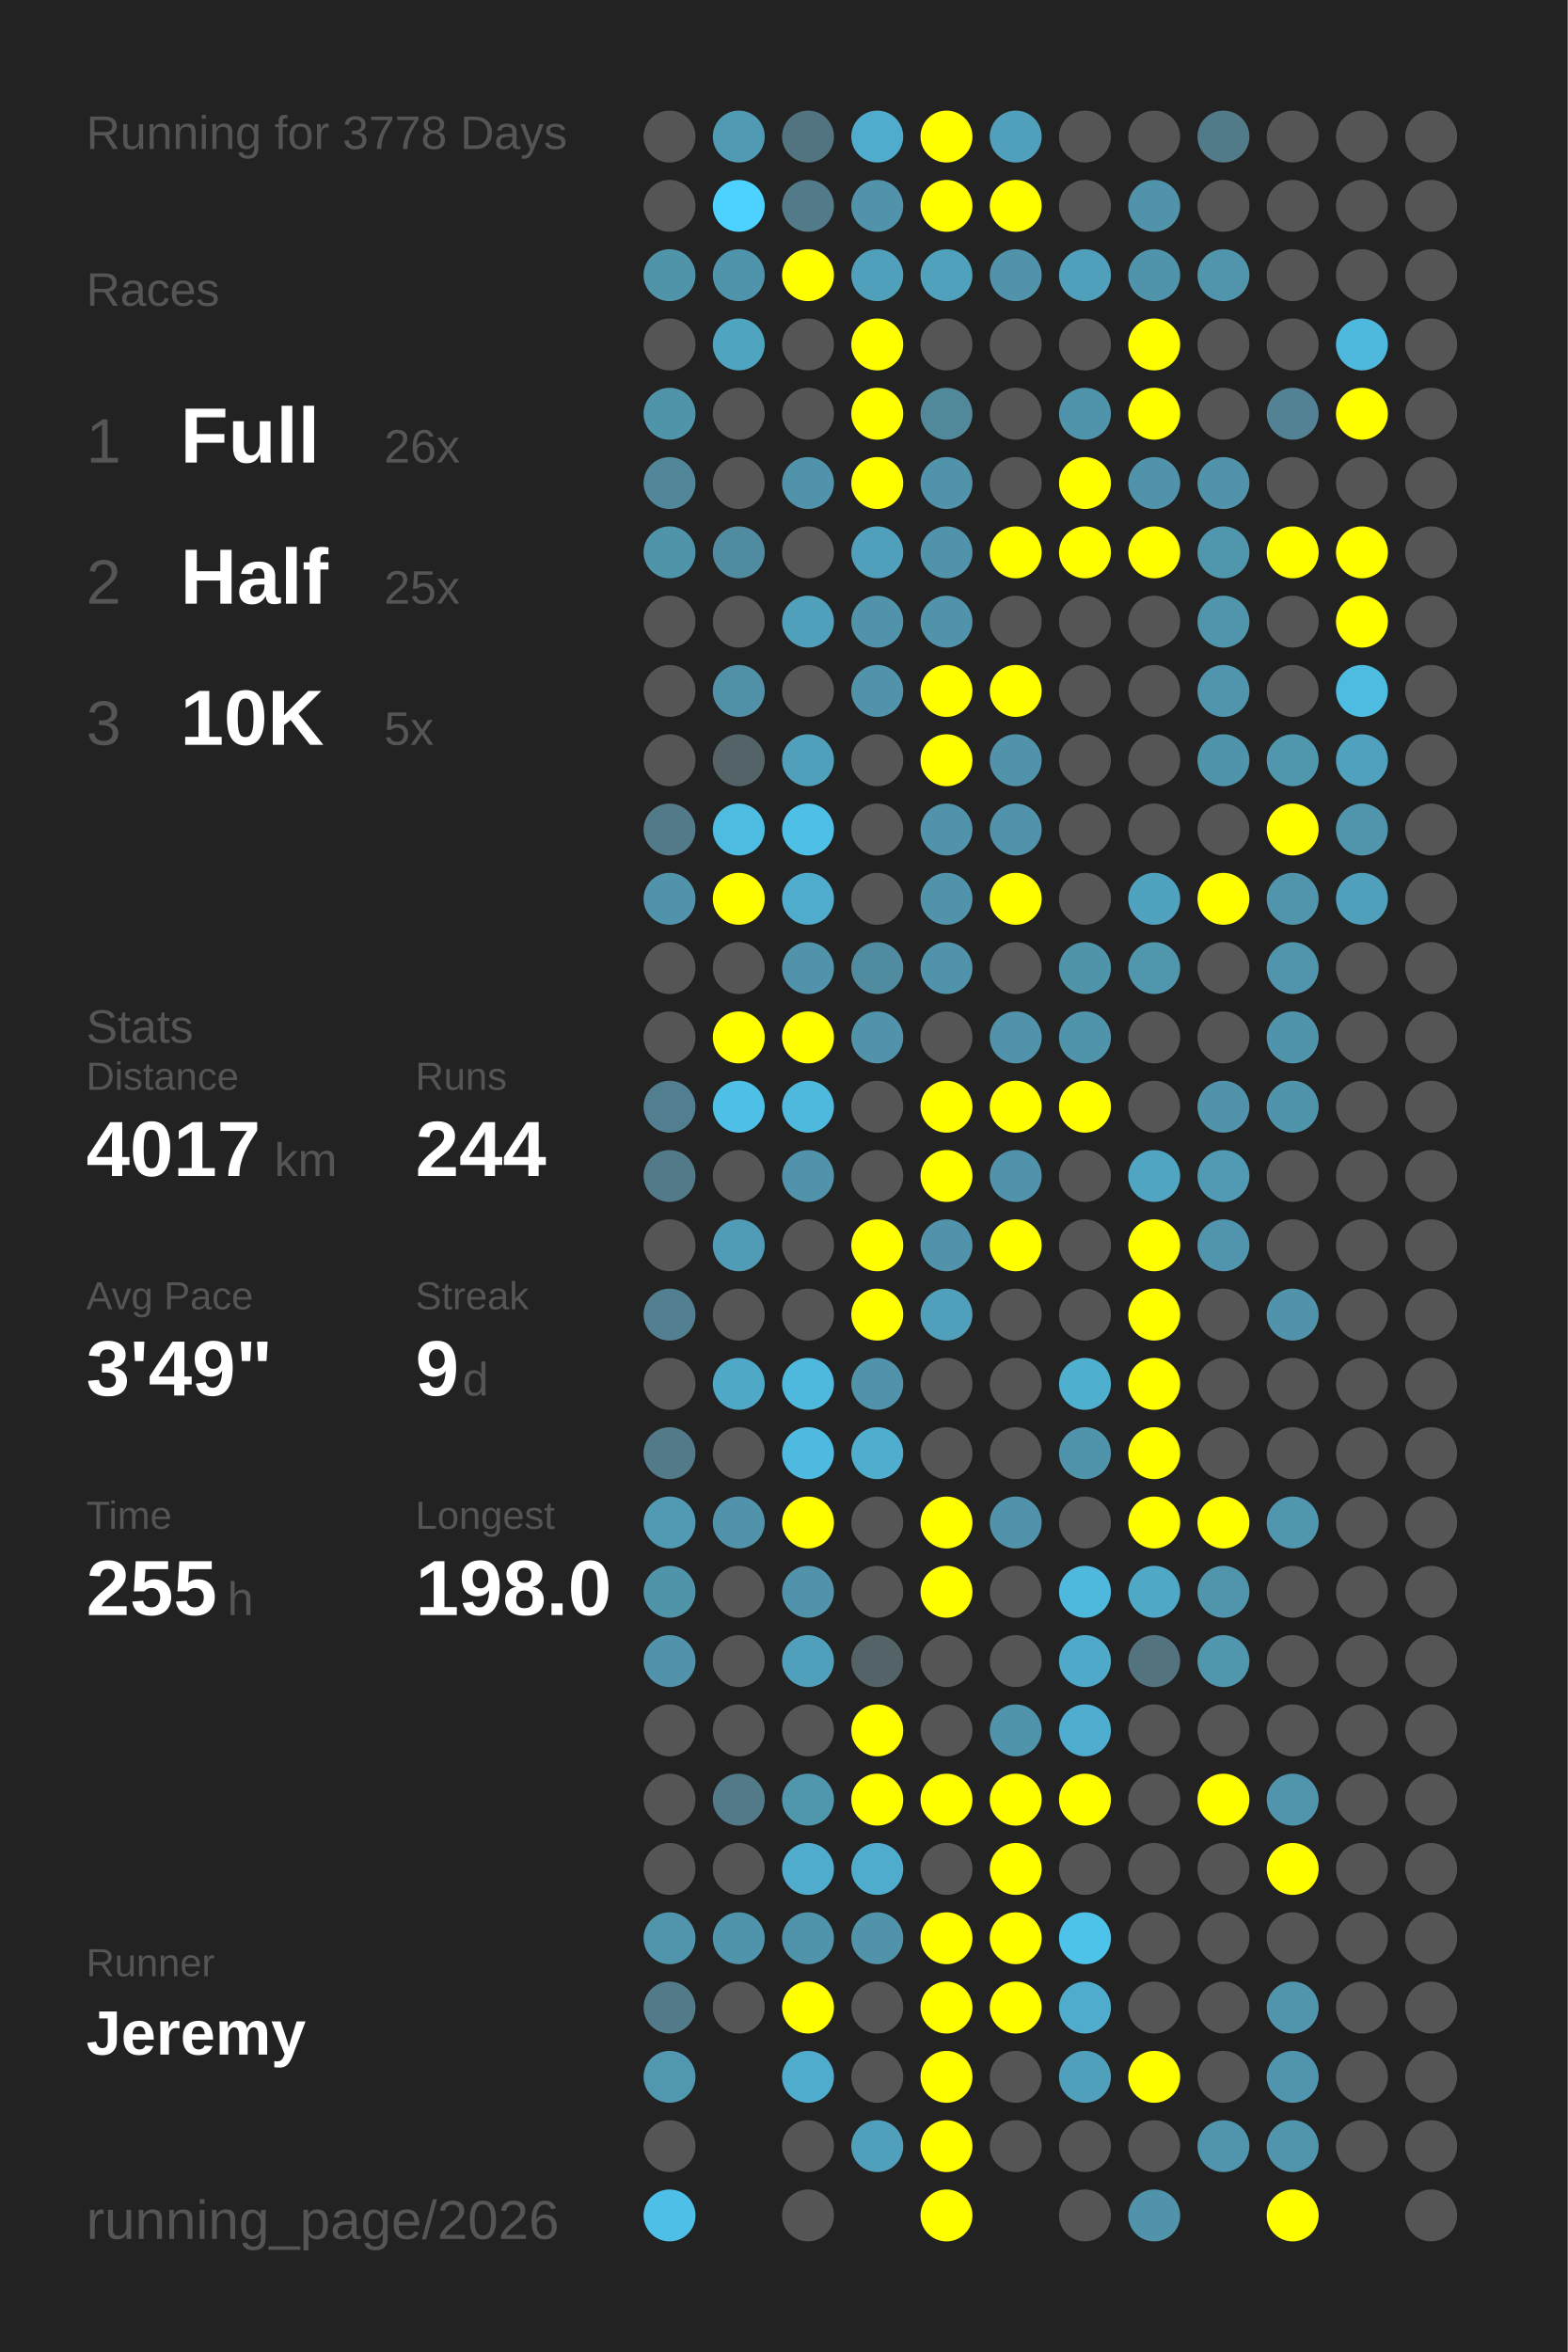
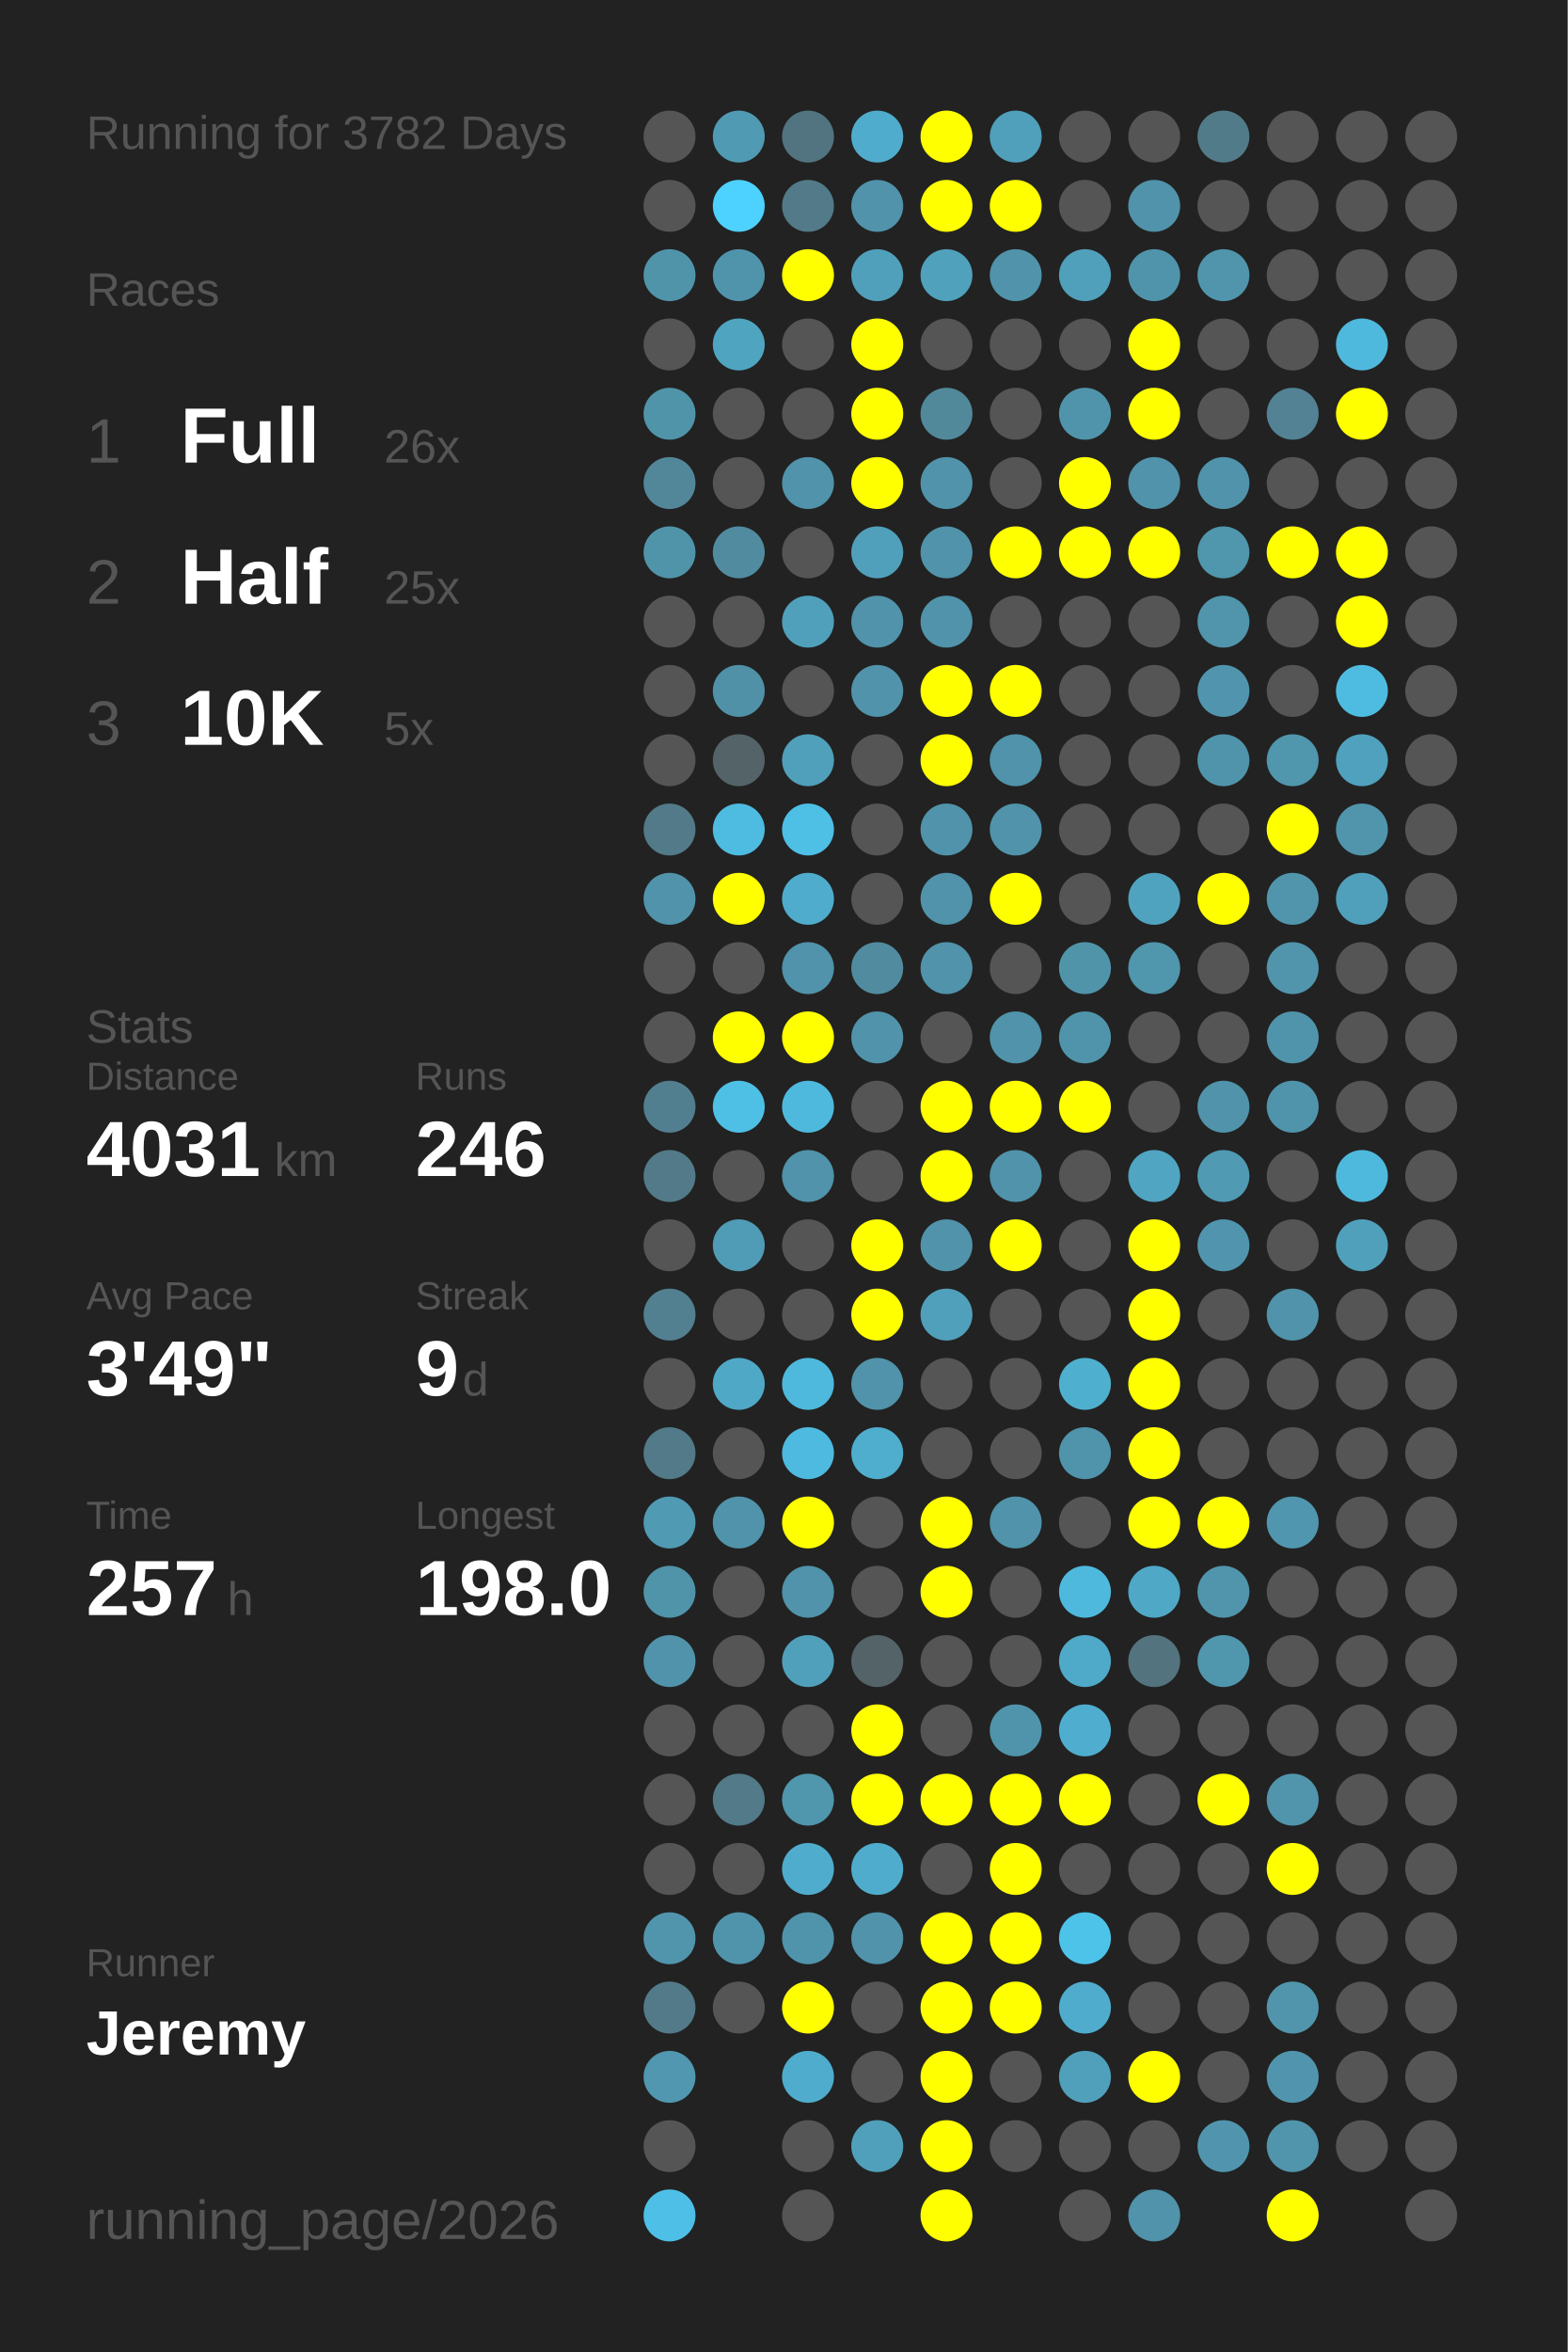
<svg xmlns="http://www.w3.org/2000/svg" baseProfile="full" height="300mm" version="1.1" viewBox="0,0,200,300" width="200mm">
  <defs />
  <rect fill="#222222" height="300" width="200" x="0" y="0" />
-   <text fill="#555555" style="font-size:6px; font-family:Arial;" x="11" y="19">Running for 3778 Days</text>
+   <text fill="#555555" style="font-size:6px; font-family:Arial;" x="11" y="19">Running for 3782 Days</text>
  <text fill="#555555" style="font-size:6px; font-family:Arial;" x="11" y="39">Races</text>
  <text fill="#555555" style="font-size:8px; font-family:Arial;" x="11" y="59">1</text>
  <text fill="#FFFFFF" style="font-size:10px; font-family:Arial; font-weight:bold;" x="23" y="59">Full</text>
  <text fill="#555555" style="font-size:6px; font-family:Arial;" x="49" y="59">26x</text>
  <text fill="#555555" style="font-size:8px; font-family:Arial;" x="11" y="77">2</text>
  <text fill="#FFFFFF" style="font-size:10px; font-family:Arial; font-weight:bold;" x="23" y="77">Half</text>
  <text fill="#555555" style="font-size:6px; font-family:Arial;" x="49" y="77">25x</text>
  <text fill="#555555" style="font-size:8px; font-family:Arial;" x="11" y="95">3</text>
  <text fill="#FFFFFF" style="font-size:10px; font-family:Arial; font-weight:bold;" x="23" y="95">10K</text>
  <text fill="#555555" style="font-size:6px; font-family:Arial;" x="49" y="95">5x</text>
  <text fill="#555555" style="font-size:6px; font-family:Arial;" x="11" y="133">Stats</text>
  <text fill="#555555" style="font-size:5px; font-family:Arial;" x="11" y="139">Distance</text>
-   <text fill="#FFFFFF" style="font-size:10px; font-family:Arial; font-weight:bold;" x="11" y="150">4017</text>
+   <text fill="#FFFFFF" style="font-size:10px; font-family:Arial; font-weight:bold;" x="11" y="150">4031</text>
  <text fill="#555555" style="font-size:6px; font-family:Arial;" x="35" y="150">km</text>
  <text fill="#555555" style="font-size:5px; font-family:Arial;" x="53" y="139">Runs</text>
-   <text fill="#FFFFFF" style="font-size:10px; font-family:Arial; font-weight:bold;" x="53" y="150">244</text>
+   <text fill="#FFFFFF" style="font-size:10px; font-family:Arial; font-weight:bold;" x="53" y="150">246</text>
  <text fill="#555555" style="font-size:5px; font-family:Arial;" x="11" y="167">Avg Pace</text>
  <text fill="#FFFFFF" style="font-size:10px; font-family:Arial; font-weight:bold;" x="11" y="178">3'49"</text>
  <text fill="#555555" style="font-size:5px; font-family:Arial;" x="53" y="167">Streak</text>
  <text fill="#FFFFFF" style="font-size:10px; font-family:Arial; font-weight:bold;" x="53" y="178">9</text>
  <text fill="#555555" style="font-size:6px; font-family:Arial;" x="59" y="178">d</text>
  <text fill="#555555" style="font-size:5px; font-family:Arial;" x="11" y="195">Time</text>
-   <text fill="#FFFFFF" style="font-size:10px; font-family:Arial; font-weight:bold;" x="11" y="206">255</text>
+   <text fill="#FFFFFF" style="font-size:10px; font-family:Arial; font-weight:bold;" x="11" y="206">257</text>
  <text fill="#555555" style="font-size:6px; font-family:Arial;" x="29" y="206">h</text>
  <text fill="#555555" style="font-size:5px; font-family:Arial;" x="53" y="195">Longest</text>
  <text fill="#FFFFFF" style="font-size:10px; font-family:Arial; font-weight:bold;" x="53" y="206">198.0</text>
  <text fill="#555555" style="font-size:5px; font-family:Arial;" x="11" y="252.065">Runner</text>
  <text fill="#FFFFFF" style="font-size:8px; font-family:Arial; font-weight:bold;" x="11" y="262.065">Jeremy</text>
  <text fill="#555555" style="font-size:7px; font-family:Arial;" x="11" y="285.581">running_page/2026</text>
  <circle cx="85.417" cy="17.419" fill="#555555" r="3.312" />
  <circle cx="85.417" cy="26.258" fill="#555555" r="3.312" />
  <circle cx="85.417" cy="35.097" fill="#5094aa" r="3.312" />
  <circle cx="85.417" cy="43.935" fill="#555555" r="3.312" />
  <circle cx="85.417" cy="52.774" fill="#5094aa" r="3.312" />
  <circle cx="85.417" cy="61.613" fill="#518799" r="3.312" />
  <circle cx="85.417" cy="70.452" fill="#5094aa" r="3.312" />
  <circle cx="85.417" cy="79.29" fill="#555555" r="3.312" />
  <circle cx="85.417" cy="88.129" fill="#555555" r="3.312" />
  <circle cx="85.417" cy="96.968" fill="#555555" r="3.312" />
  <circle cx="85.417" cy="105.806" fill="#527a88" r="3.312" />
  <circle cx="85.417" cy="114.645" fill="#5093aa" r="3.312" />
  <circle cx="85.417" cy="123.484" fill="#555555" r="3.312" />
  <circle cx="85.417" cy="132.323" fill="#555555" r="3.312" />
  <circle cx="85.417" cy="141.161" fill="#527f8f" r="3.312" />
  <circle cx="85.417" cy="150" fill="#527a88" r="3.312" />
  <circle cx="85.417" cy="158.839" fill="#555555" r="3.312" />
  <circle cx="85.417" cy="167.677" fill="#528090" r="3.312" />
  <circle cx="85.417" cy="176.516" fill="#555555" r="3.312" />
  <circle cx="85.417" cy="185.355" fill="#527a88" r="3.312" />
  <circle cx="85.417" cy="194.194" fill="#509ab3" r="3.312" />
  <circle cx="85.417" cy="203.032" fill="#5094aa" r="3.312" />
  <circle cx="85.417" cy="211.871" fill="#5093aa" r="3.312" />
  <circle cx="85.417" cy="220.71" fill="#555555" r="3.312" />
  <circle cx="85.417" cy="229.548" fill="#555555" r="3.312" />
  <circle cx="85.417" cy="238.387" fill="#555555" r="3.312" />
  <circle cx="85.417" cy="247.226" fill="#5095ac" r="3.312" />
  <circle cx="85.417" cy="256.065" fill="#527a88" r="3.312" />
  <circle cx="85.417" cy="264.903" fill="#5097af" r="3.312" />
  <circle cx="85.417" cy="273.742" fill="#555555" r="3.312" />
  <circle cx="85.417" cy="282.581" fill="#4ec0e7" r="3.312" />
  <circle cx="94.25" cy="17.419" fill="#509ab3" r="3.312" />
  <circle cx="94.25" cy="26.258" fill="#4dd1fe" r="3.312" />
  <circle cx="94.25" cy="35.097" fill="#5094ab" r="3.312" />
  <circle cx="94.25" cy="43.935" fill="#4fa4c0" r="3.312" />
  <circle cx="94.25" cy="52.774" fill="#555555" r="3.312" />
  <circle cx="94.25" cy="61.613" fill="#555555" r="3.312" />
  <circle cx="94.25" cy="70.452" fill="#518b9f" r="3.312" />
  <circle cx="94.25" cy="79.29" fill="#555555" r="3.312" />
  <circle cx="94.25" cy="88.129" fill="#5191a7" r="3.312" />
  <circle cx="94.25" cy="96.968" fill="#546368" r="3.312" />
  <circle cx="94.25" cy="105.806" fill="#4ebbe0" r="3.312" />
  <circle cx="94.25" cy="114.645" fill="#FFFF00" r="3.312" />
  <circle cx="94.25" cy="123.484" fill="#555555" r="3.312" />
  <circle cx="94.25" cy="132.323" fill="#FFFF00" r="3.312" />
  <circle cx="94.25" cy="141.161" fill="#4ebfe5" r="3.312" />
  <circle cx="94.25" cy="150" fill="#555555" r="3.312" />
  <circle cx="94.25" cy="158.839" fill="#509bb5" r="3.312" />
  <circle cx="94.25" cy="167.677" fill="#555555" r="3.312" />
  <circle cx="94.25" cy="176.516" fill="#4fa8c6" r="3.312" />
  <circle cx="94.25" cy="185.355" fill="#555555" r="3.312" />
  <circle cx="94.25" cy="194.194" fill="#5093aa" r="3.312" />
  <circle cx="94.25" cy="203.032" fill="#555555" r="3.312" />
  <circle cx="94.25" cy="211.871" fill="#555555" r="3.312" />
  <circle cx="94.25" cy="220.71" fill="#555555" r="3.312" />
  <circle cx="94.25" cy="229.548" fill="#527a88" r="3.312" />
  <circle cx="94.25" cy="238.387" fill="#555555" r="3.312" />
  <circle cx="94.25" cy="247.226" fill="#5094ab" r="3.312" />
  <circle cx="94.25" cy="256.065" fill="#555555" r="3.312" />
  <circle cx="103.083" cy="17.419" fill="#527480" r="3.312" />
  <circle cx="103.083" cy="26.258" fill="#527a88" r="3.312" />
  <circle cx="103.083" cy="35.097" fill="#FFFF00" r="3.312" />
  <circle cx="103.083" cy="43.935" fill="#555555" r="3.312" />
  <circle cx="103.083" cy="52.774" fill="#555555" r="3.312" />
  <circle cx="103.083" cy="61.613" fill="#5093aa" r="3.312" />
  <circle cx="103.083" cy="70.452" fill="#555555" r="3.312" />
  <circle cx="103.083" cy="79.29" fill="#50a0bb" r="3.312" />
  <circle cx="103.083" cy="88.129" fill="#555555" r="3.312" />
  <circle cx="103.083" cy="96.968" fill="#50a0bb" r="3.312" />
  <circle cx="103.083" cy="105.806" fill="#4ebfe5" r="3.312" />
  <circle cx="103.083" cy="114.645" fill="#4faccc" r="3.312" />
  <circle cx="103.083" cy="123.484" fill="#5093aa" r="3.312" />
  <circle cx="103.083" cy="132.323" fill="#FFFF00" r="3.312" />
  <circle cx="103.083" cy="141.161" fill="#4eb9dd" r="3.312" />
  <circle cx="103.083" cy="150" fill="#5093aa" r="3.312" />
  <circle cx="103.083" cy="158.839" fill="#555555" r="3.312" />
  <circle cx="103.083" cy="167.677" fill="#555555" r="3.312" />
  <circle cx="103.083" cy="176.516" fill="#4eb9dd" r="3.312" />
  <circle cx="103.083" cy="185.355" fill="#4ebadf" r="3.312" />
  <circle cx="103.083" cy="194.194" fill="#FFFF00" r="3.312" />
  <circle cx="103.083" cy="203.032" fill="#5093aa" r="3.312" />
  <circle cx="103.083" cy="211.871" fill="#50a0bb" r="3.312" />
  <circle cx="103.083" cy="220.71" fill="#555555" r="3.312" />
  <circle cx="103.083" cy="229.548" fill="#5096ad" r="3.312" />
  <circle cx="103.083" cy="238.387" fill="#4faccc" r="3.312" />
  <circle cx="103.083" cy="247.226" fill="#5094ab" r="3.312" />
  <circle cx="103.083" cy="256.065" fill="#FFFF00" r="3.312" />
  <circle cx="103.083" cy="264.903" fill="#4faccc" r="3.312" />
  <circle cx="103.083" cy="273.742" fill="#555555" r="3.312" />
  <circle cx="103.083" cy="282.581" fill="#555555" r="3.312" />
  <circle cx="111.917" cy="17.419" fill="#4faccc" r="3.312" />
  <circle cx="111.917" cy="26.258" fill="#5093aa" r="3.312" />
  <circle cx="111.917" cy="35.097" fill="#50a0bb" r="3.312" />
  <circle cx="111.917" cy="43.935" fill="#FFFF00" r="3.312" />
  <circle cx="111.917" cy="52.774" fill="#FFFF00" r="3.312" />
  <circle cx="111.917" cy="61.613" fill="#FFFF00" r="3.312" />
  <circle cx="111.917" cy="70.452" fill="#50a0bb" r="3.312" />
  <circle cx="111.917" cy="79.29" fill="#5093aa" r="3.312" />
  <circle cx="111.917" cy="88.129" fill="#5093aa" r="3.312" />
  <circle cx="111.917" cy="96.968" fill="#555555" r="3.312" />
  <circle cx="111.917" cy="105.806" fill="#555555" r="3.312" />
  <circle cx="111.917" cy="114.645" fill="#555555" r="3.312" />
  <circle cx="111.917" cy="123.484" fill="#518b9f" r="3.312" />
  <circle cx="111.917" cy="132.323" fill="#5093aa" r="3.312" />
  <circle cx="111.917" cy="141.161" fill="#555555" r="3.312" />
  <circle cx="111.917" cy="150" fill="#555555" r="3.312" />
  <circle cx="111.917" cy="158.839" fill="#FFFF00" r="3.312" />
  <circle cx="111.917" cy="167.677" fill="#FFFF00" r="3.312" />
  <circle cx="111.917" cy="176.516" fill="#5093aa" r="3.312" />
  <circle cx="111.917" cy="185.355" fill="#4fadcd" r="3.312" />
  <circle cx="111.917" cy="194.194" fill="#555555" r="3.312" />
  <circle cx="111.917" cy="203.032" fill="#555555" r="3.312" />
  <circle cx="111.917" cy="211.871" fill="#546368" r="3.312" />
  <circle cx="111.917" cy="220.71" fill="#FFFF00" r="3.312" />
  <circle cx="111.917" cy="229.548" fill="#FFFF00" r="3.312" />
  <circle cx="111.917" cy="238.387" fill="#4faccc" r="3.312" />
  <circle cx="111.917" cy="247.226" fill="#5093aa" r="3.312" />
  <circle cx="111.917" cy="256.065" fill="#555555" r="3.312" />
  <circle cx="111.917" cy="264.903" fill="#555555" r="3.312" />
  <circle cx="111.917" cy="273.742" fill="#50a0bb" r="3.312" />
  <circle cx="120.75" cy="17.419" fill="#FFFF00" r="3.312" />
  <circle cx="120.75" cy="26.258" fill="#FFFF00" r="3.312" />
  <circle cx="120.75" cy="35.097" fill="#50a1bc" r="3.312" />
  <circle cx="120.75" cy="43.935" fill="#555555" r="3.312" />
  <circle cx="120.75" cy="52.774" fill="#51899b" r="3.312" />
  <circle cx="120.75" cy="61.613" fill="#5093aa" r="3.312" />
  <circle cx="120.75" cy="70.452" fill="#5093aa" r="3.312" />
  <circle cx="120.75" cy="79.29" fill="#5093aa" r="3.312" />
  <circle cx="120.75" cy="88.129" fill="#FFFF00" r="3.312" />
  <circle cx="120.75" cy="96.968" fill="#FFFF00" r="3.312" />
  <circle cx="120.75" cy="105.806" fill="#5093aa" r="3.312" />
  <circle cx="120.75" cy="114.645" fill="#5093aa" r="3.312" />
  <circle cx="120.75" cy="123.484" fill="#5093aa" r="3.312" />
  <circle cx="120.75" cy="132.323" fill="#555555" r="3.312" />
  <circle cx="120.75" cy="141.161" fill="#FFFF00" r="3.312" />
  <circle cx="120.75" cy="150" fill="#FFFF00" r="3.312" />
  <circle cx="120.75" cy="158.839" fill="#5093aa" r="3.312" />
  <circle cx="120.75" cy="167.677" fill="#50a0bb" r="3.312" />
  <circle cx="120.75" cy="176.516" fill="#555555" r="3.312" />
  <circle cx="120.75" cy="185.355" fill="#555555" r="3.312" />
  <circle cx="120.75" cy="194.194" fill="#FFFF00" r="3.312" />
  <circle cx="120.75" cy="203.032" fill="#FFFF00" r="3.312" />
  <circle cx="120.75" cy="211.871" fill="#555555" r="3.312" />
  <circle cx="120.75" cy="220.71" fill="#555555" r="3.312" />
  <circle cx="120.75" cy="229.548" fill="#FFFF00" r="3.312" />
  <circle cx="120.75" cy="238.387" fill="#555555" r="3.312" />
  <circle cx="120.75" cy="247.226" fill="#FFFF00" r="3.312" />
  <circle cx="120.75" cy="256.065" fill="#FFFF00" r="3.312" />
  <circle cx="120.75" cy="264.903" fill="#FFFF00" r="3.312" />
  <circle cx="120.75" cy="273.742" fill="#FFFF00" r="3.312" />
  <circle cx="120.75" cy="282.581" fill="#FFFF00" r="3.312" />
  <circle cx="129.583" cy="17.419" fill="#50a0bb" r="3.312" />
  <circle cx="129.583" cy="26.258" fill="#FFFF00" r="3.312" />
  <circle cx="129.583" cy="35.097" fill="#5093aa" r="3.312" />
  <circle cx="129.583" cy="43.935" fill="#555555" r="3.312" />
  <circle cx="129.583" cy="52.774" fill="#555555" r="3.312" />
  <circle cx="129.583" cy="61.613" fill="#555555" r="3.312" />
  <circle cx="129.583" cy="70.452" fill="#FFFF00" r="3.312" />
  <circle cx="129.583" cy="79.29" fill="#555555" r="3.312" />
  <circle cx="129.583" cy="88.129" fill="#FFFF00" r="3.312" />
  <circle cx="129.583" cy="96.968" fill="#5093aa" r="3.312" />
  <circle cx="129.583" cy="105.806" fill="#5093aa" r="3.312" />
  <circle cx="129.583" cy="114.645" fill="#FFFF00" r="3.312" />
  <circle cx="129.583" cy="123.484" fill="#555555" r="3.312" />
  <circle cx="129.583" cy="132.323" fill="#5093aa" r="3.312" />
  <circle cx="129.583" cy="141.161" fill="#FFFF00" r="3.312" />
  <circle cx="129.583" cy="150" fill="#5093aa" r="3.312" />
  <circle cx="129.583" cy="158.839" fill="#FFFF00" r="3.312" />
  <circle cx="129.583" cy="167.677" fill="#555555" r="3.312" />
  <circle cx="129.583" cy="176.516" fill="#555555" r="3.312" />
  <circle cx="129.583" cy="185.355" fill="#555555" r="3.312" />
  <circle cx="129.583" cy="194.194" fill="#5093aa" r="3.312" />
  <circle cx="129.583" cy="203.032" fill="#555555" r="3.312" />
  <circle cx="129.583" cy="211.871" fill="#555555" r="3.312" />
  <circle cx="129.583" cy="220.71" fill="#5094ab" r="3.312" />
  <circle cx="129.583" cy="229.548" fill="#FFFF00" r="3.312" />
  <circle cx="129.583" cy="238.387" fill="#FFFF00" r="3.312" />
  <circle cx="129.583" cy="247.226" fill="#FFFF00" r="3.312" />
  <circle cx="129.583" cy="256.065" fill="#FFFF00" r="3.312" />
  <circle cx="129.583" cy="264.903" fill="#555555" r="3.312" />
  <circle cx="129.583" cy="273.742" fill="#555555" r="3.312" />
  <circle cx="138.417" cy="17.419" fill="#555555" r="3.312" />
  <circle cx="138.417" cy="26.258" fill="#555555" r="3.312" />
  <circle cx="138.417" cy="35.097" fill="#50a0bb" r="3.312" />
  <circle cx="138.417" cy="43.935" fill="#555555" r="3.312" />
  <circle cx="138.417" cy="52.774" fill="#5094ab" r="3.312" />
  <circle cx="138.417" cy="61.613" fill="#FFFF00" r="3.312" />
  <circle cx="138.417" cy="70.452" fill="#FFFF00" r="3.312" />
  <circle cx="138.417" cy="79.29" fill="#555555" r="3.312" />
  <circle cx="138.417" cy="88.129" fill="#555555" r="3.312" />
  <circle cx="138.417" cy="96.968" fill="#555555" r="3.312" />
  <circle cx="138.417" cy="105.806" fill="#555555" r="3.312" />
  <circle cx="138.417" cy="114.645" fill="#555555" r="3.312" />
  <circle cx="138.417" cy="123.484" fill="#5094aa" r="3.312" />
  <circle cx="138.417" cy="132.323" fill="#5094ab" r="3.312" />
  <circle cx="138.417" cy="141.161" fill="#FFFF00" r="3.312" />
  <circle cx="138.417" cy="150" fill="#555555" r="3.312" />
  <circle cx="138.417" cy="158.839" fill="#555555" r="3.312" />
  <circle cx="138.417" cy="167.677" fill="#555555" r="3.312" />
  <circle cx="138.417" cy="176.516" fill="#4fafcf" r="3.312" />
  <circle cx="138.417" cy="185.355" fill="#5094ab" r="3.312" />
  <circle cx="138.417" cy="194.194" fill="#555555" r="3.312" />
  <circle cx="138.417" cy="203.032" fill="#4eb9dd" r="3.312" />
  <circle cx="138.417" cy="211.871" fill="#4faac9" r="3.312" />
  <circle cx="138.417" cy="220.71" fill="#4faecf" r="3.312" />
  <circle cx="138.417" cy="229.548" fill="#FFFF00" r="3.312" />
  <circle cx="138.417" cy="238.387" fill="#555555" r="3.312" />
  <circle cx="138.417" cy="247.226" fill="#4dc3ea" r="3.312" />
  <circle cx="138.417" cy="256.065" fill="#4faccc" r="3.312" />
  <circle cx="138.417" cy="264.903" fill="#50a0bb" r="3.312" />
  <circle cx="138.417" cy="273.742" fill="#555555" r="3.312" />
  <circle cx="138.417" cy="282.581" fill="#555555" r="3.312" />
  <circle cx="147.25" cy="17.419" fill="#555555" r="3.312" />
  <circle cx="147.25" cy="26.258" fill="#5093aa" r="3.312" />
  <circle cx="147.25" cy="35.097" fill="#5094ab" r="3.312" />
  <circle cx="147.25" cy="43.935" fill="#FFFF00" r="3.312" />
  <circle cx="147.25" cy="52.774" fill="#FFFF00" r="3.312" />
  <circle cx="147.25" cy="61.613" fill="#5093aa" r="3.312" />
  <circle cx="147.25" cy="70.452" fill="#FFFF00" r="3.312" />
  <circle cx="147.25" cy="79.29" fill="#555555" r="3.312" />
  <circle cx="147.25" cy="88.129" fill="#555555" r="3.312" />
  <circle cx="147.25" cy="96.968" fill="#555555" r="3.312" />
  <circle cx="147.25" cy="105.806" fill="#555555" r="3.312" />
  <circle cx="147.25" cy="114.645" fill="#50a3bf" r="3.312" />
  <circle cx="147.25" cy="123.484" fill="#5096ad" r="3.312" />
  <circle cx="147.25" cy="132.323" fill="#555555" r="3.312" />
  <circle cx="147.25" cy="141.161" fill="#555555" r="3.312" />
  <circle cx="147.25" cy="150" fill="#4fa5c2" r="3.312" />
  <circle cx="147.25" cy="158.839" fill="#FFFF00" r="3.312" />
  <circle cx="147.25" cy="167.677" fill="#FFFF00" r="3.312" />
  <circle cx="147.25" cy="176.516" fill="#FFFF00" r="3.312" />
  <circle cx="147.25" cy="185.355" fill="#FFFF00" r="3.312" />
  <circle cx="147.25" cy="194.194" fill="#FFFF00" r="3.312" />
  <circle cx="147.25" cy="203.032" fill="#4fa8c6" r="3.312" />
  <circle cx="147.25" cy="211.871" fill="#53737e" r="3.312" />
  <circle cx="147.25" cy="220.71" fill="#555555" r="3.312" />
  <circle cx="147.25" cy="229.548" fill="#555555" r="3.312" />
  <circle cx="147.25" cy="238.387" fill="#555555" r="3.312" />
  <circle cx="147.25" cy="247.226" fill="#555555" r="3.312" />
  <circle cx="147.25" cy="256.065" fill="#555555" r="3.312" />
  <circle cx="147.25" cy="264.903" fill="#FFFF00" r="3.312" />
  <circle cx="147.25" cy="273.742" fill="#555555" r="3.312" />
  <circle cx="147.25" cy="282.581" fill="#5093aa" r="3.312" />
  <circle cx="156.083" cy="17.419" fill="#527b89" r="3.312" />
  <circle cx="156.083" cy="26.258" fill="#555555" r="3.312" />
  <circle cx="156.083" cy="35.097" fill="#5095ac" r="3.312" />
  <circle cx="156.083" cy="43.935" fill="#555555" r="3.312" />
  <circle cx="156.083" cy="52.774" fill="#555555" r="3.312" />
  <circle cx="156.083" cy="61.613" fill="#5093aa" r="3.312" />
  <circle cx="156.083" cy="70.452" fill="#5096ad" r="3.312" />
  <circle cx="156.083" cy="79.29" fill="#5095ac" r="3.312" />
  <circle cx="156.083" cy="88.129" fill="#5095ad" r="3.312" />
  <circle cx="156.083" cy="96.968" fill="#5094ab" r="3.312" />
  <circle cx="156.083" cy="105.806" fill="#555555" r="3.312" />
  <circle cx="156.083" cy="114.645" fill="#FFFF00" r="3.312" />
  <circle cx="156.083" cy="123.484" fill="#555555" r="3.312" />
  <circle cx="156.083" cy="132.323" fill="#555555" r="3.312" />
  <circle cx="156.083" cy="141.161" fill="#5093aa" r="3.312" />
  <circle cx="156.083" cy="150" fill="#509ab3" r="3.312" />
  <circle cx="156.083" cy="158.839" fill="#5095ad" r="3.312" />
  <circle cx="156.083" cy="167.677" fill="#555555" r="3.312" />
  <circle cx="156.083" cy="176.516" fill="#555555" r="3.312" />
  <circle cx="156.083" cy="185.355" fill="#555555" r="3.312" />
  <circle cx="156.083" cy="194.194" fill="#FFFF00" r="3.312" />
  <circle cx="156.083" cy="203.032" fill="#5095ac" r="3.312" />
  <circle cx="156.083" cy="211.871" fill="#5096ad" r="3.312" />
  <circle cx="156.083" cy="220.71" fill="#555555" r="3.312" />
  <circle cx="156.083" cy="229.548" fill="#FFFF00" r="3.312" />
  <circle cx="156.083" cy="238.387" fill="#555555" r="3.312" />
  <circle cx="156.083" cy="247.226" fill="#555555" r="3.312" />
  <circle cx="156.083" cy="256.065" fill="#555555" r="3.312" />
  <circle cx="156.083" cy="264.903" fill="#555555" r="3.312" />
  <circle cx="156.083" cy="273.742" fill="#5095ad" r="3.312" />
  <circle cx="164.917" cy="17.419" fill="#555555" r="3.312" />
  <circle cx="164.917" cy="26.258" fill="#555555" r="3.312" />
  <circle cx="164.917" cy="35.097" fill="#555555" r="3.312" />
  <circle cx="164.917" cy="43.935" fill="#555555" r="3.312" />
  <circle cx="164.917" cy="52.774" fill="#528293" r="3.312" />
  <circle cx="164.917" cy="61.613" fill="#555555" r="3.312" />
  <circle cx="164.917" cy="70.452" fill="#FFFF00" r="3.312" />
  <circle cx="164.917" cy="79.29" fill="#555555" r="3.312" />
  <circle cx="164.917" cy="88.129" fill="#555555" r="3.312" />
  <circle cx="164.917" cy="96.968" fill="#5096ad" r="3.312" />
  <circle cx="164.917" cy="105.806" fill="#FFFF00" r="3.312" />
  <circle cx="164.917" cy="114.645" fill="#5095ac" r="3.312" />
  <circle cx="164.917" cy="123.484" fill="#5095ac" r="3.312" />
  <circle cx="164.917" cy="132.323" fill="#5094ab" r="3.312" />
  <circle cx="164.917" cy="141.161" fill="#5094ab" r="3.312" />
  <circle cx="164.917" cy="150" fill="#555555" r="3.312" />
  <circle cx="164.917" cy="158.839" fill="#555555" r="3.312" />
  <circle cx="164.917" cy="167.677" fill="#5093aa" r="3.312" />
  <circle cx="164.917" cy="176.516" fill="#555555" r="3.312" />
  <circle cx="164.917" cy="185.355" fill="#555555" r="3.312" />
  <circle cx="164.917" cy="194.194" fill="#5096ae" r="3.312" />
  <circle cx="164.917" cy="203.032" fill="#555555" r="3.312" />
  <circle cx="164.917" cy="211.871" fill="#555555" r="3.312" />
  <circle cx="164.917" cy="220.71" fill="#555555" r="3.312" />
  <circle cx="164.917" cy="229.548" fill="#5095ac" r="3.312" />
  <circle cx="164.917" cy="238.387" fill="#FFFF00" r="3.312" />
  <circle cx="164.917" cy="247.226" fill="#555555" r="3.312" />
  <circle cx="164.917" cy="256.065" fill="#5095ac" r="3.312" />
  <circle cx="164.917" cy="264.903" fill="#5095ad" r="3.312" />
  <circle cx="164.917" cy="273.742" fill="#5095ac" r="3.312" />
  <circle cx="164.917" cy="282.581" fill="#FFFF00" r="3.312" />
  <circle cx="173.75" cy="17.419" fill="#555555" r="3.312" />
  <circle cx="173.75" cy="26.258" fill="#555555" r="3.312" />
  <circle cx="173.75" cy="35.097" fill="#555555" r="3.312" />
  <circle cx="173.75" cy="43.935" fill="#4eb9dd" r="3.312" />
  <circle cx="173.75" cy="52.774" fill="#FFFF00" r="3.312" />
  <circle cx="173.75" cy="61.613" fill="#555555" r="3.312" />
  <circle cx="173.75" cy="70.452" fill="#FFFF00" r="3.312" />
  <circle cx="173.75" cy="79.29" fill="#FFFF00" r="3.312" />
  <circle cx="173.75" cy="88.129" fill="#4ebce1" r="3.312" />
  <circle cx="173.75" cy="96.968" fill="#50a1bd" r="3.312" />
  <circle cx="173.75" cy="105.806" fill="#5095ac" r="3.312" />
  <circle cx="173.75" cy="114.645" fill="#50a0bb" r="3.312" />
  <circle cx="173.75" cy="123.484" fill="#555555" r="3.312" />
  <circle cx="173.75" cy="132.323" fill="#555555" r="3.312" />
  <circle cx="173.75" cy="141.161" fill="#555555" r="3.312" />
-   <circle cx="173.75" cy="150" fill="#555555" r="3.312" />
-   <circle cx="173.75" cy="158.839" fill="#555555" r="3.312" />
+   <circle cx="173.75" cy="150" fill="#4eb9dd" r="3.312" />
+   <circle cx="173.75" cy="158.839" fill="#50a0bb" r="3.312" />
  <circle cx="173.75" cy="167.677" fill="#555555" r="3.312" />
  <circle cx="173.75" cy="176.516" fill="#555555" r="3.312" />
  <circle cx="173.75" cy="185.355" fill="#555555" r="3.312" />
  <circle cx="173.75" cy="194.194" fill="#555555" r="3.312" />
  <circle cx="173.75" cy="203.032" fill="#555555" r="3.312" />
  <circle cx="173.75" cy="211.871" fill="#555555" r="3.312" />
  <circle cx="173.75" cy="220.71" fill="#555555" r="3.312" />
  <circle cx="173.75" cy="229.548" fill="#555555" r="3.312" />
  <circle cx="173.75" cy="238.387" fill="#555555" r="3.312" />
  <circle cx="173.75" cy="247.226" fill="#555555" r="3.312" />
  <circle cx="173.75" cy="256.065" fill="#555555" r="3.312" />
  <circle cx="173.75" cy="264.903" fill="#555555" r="3.312" />
  <circle cx="173.75" cy="273.742" fill="#555555" r="3.312" />
  <circle cx="182.583" cy="17.419" fill="#555555" r="3.312" />
  <circle cx="182.583" cy="26.258" fill="#555555" r="3.312" />
  <circle cx="182.583" cy="35.097" fill="#555555" r="3.312" />
  <circle cx="182.583" cy="43.935" fill="#555555" r="3.312" />
  <circle cx="182.583" cy="52.774" fill="#555555" r="3.312" />
  <circle cx="182.583" cy="61.613" fill="#555555" r="3.312" />
  <circle cx="182.583" cy="70.452" fill="#555555" r="3.312" />
  <circle cx="182.583" cy="79.29" fill="#555555" r="3.312" />
  <circle cx="182.583" cy="88.129" fill="#555555" r="3.312" />
  <circle cx="182.583" cy="96.968" fill="#555555" r="3.312" />
  <circle cx="182.583" cy="105.806" fill="#555555" r="3.312" />
  <circle cx="182.583" cy="114.645" fill="#555555" r="3.312" />
  <circle cx="182.583" cy="123.484" fill="#555555" r="3.312" />
  <circle cx="182.583" cy="132.323" fill="#555555" r="3.312" />
  <circle cx="182.583" cy="141.161" fill="#555555" r="3.312" />
  <circle cx="182.583" cy="150" fill="#555555" r="3.312" />
  <circle cx="182.583" cy="158.839" fill="#555555" r="3.312" />
  <circle cx="182.583" cy="167.677" fill="#555555" r="3.312" />
  <circle cx="182.583" cy="176.516" fill="#555555" r="3.312" />
  <circle cx="182.583" cy="185.355" fill="#555555" r="3.312" />
  <circle cx="182.583" cy="194.194" fill="#555555" r="3.312" />
  <circle cx="182.583" cy="203.032" fill="#555555" r="3.312" />
  <circle cx="182.583" cy="211.871" fill="#555555" r="3.312" />
  <circle cx="182.583" cy="220.71" fill="#555555" r="3.312" />
  <circle cx="182.583" cy="229.548" fill="#555555" r="3.312" />
  <circle cx="182.583" cy="238.387" fill="#555555" r="3.312" />
  <circle cx="182.583" cy="247.226" fill="#555555" r="3.312" />
  <circle cx="182.583" cy="256.065" fill="#555555" r="3.312" />
  <circle cx="182.583" cy="264.903" fill="#555555" r="3.312" />
  <circle cx="182.583" cy="273.742" fill="#555555" r="3.312" />
  <circle cx="182.583" cy="282.581" fill="#555555" r="3.312" />
</svg>
